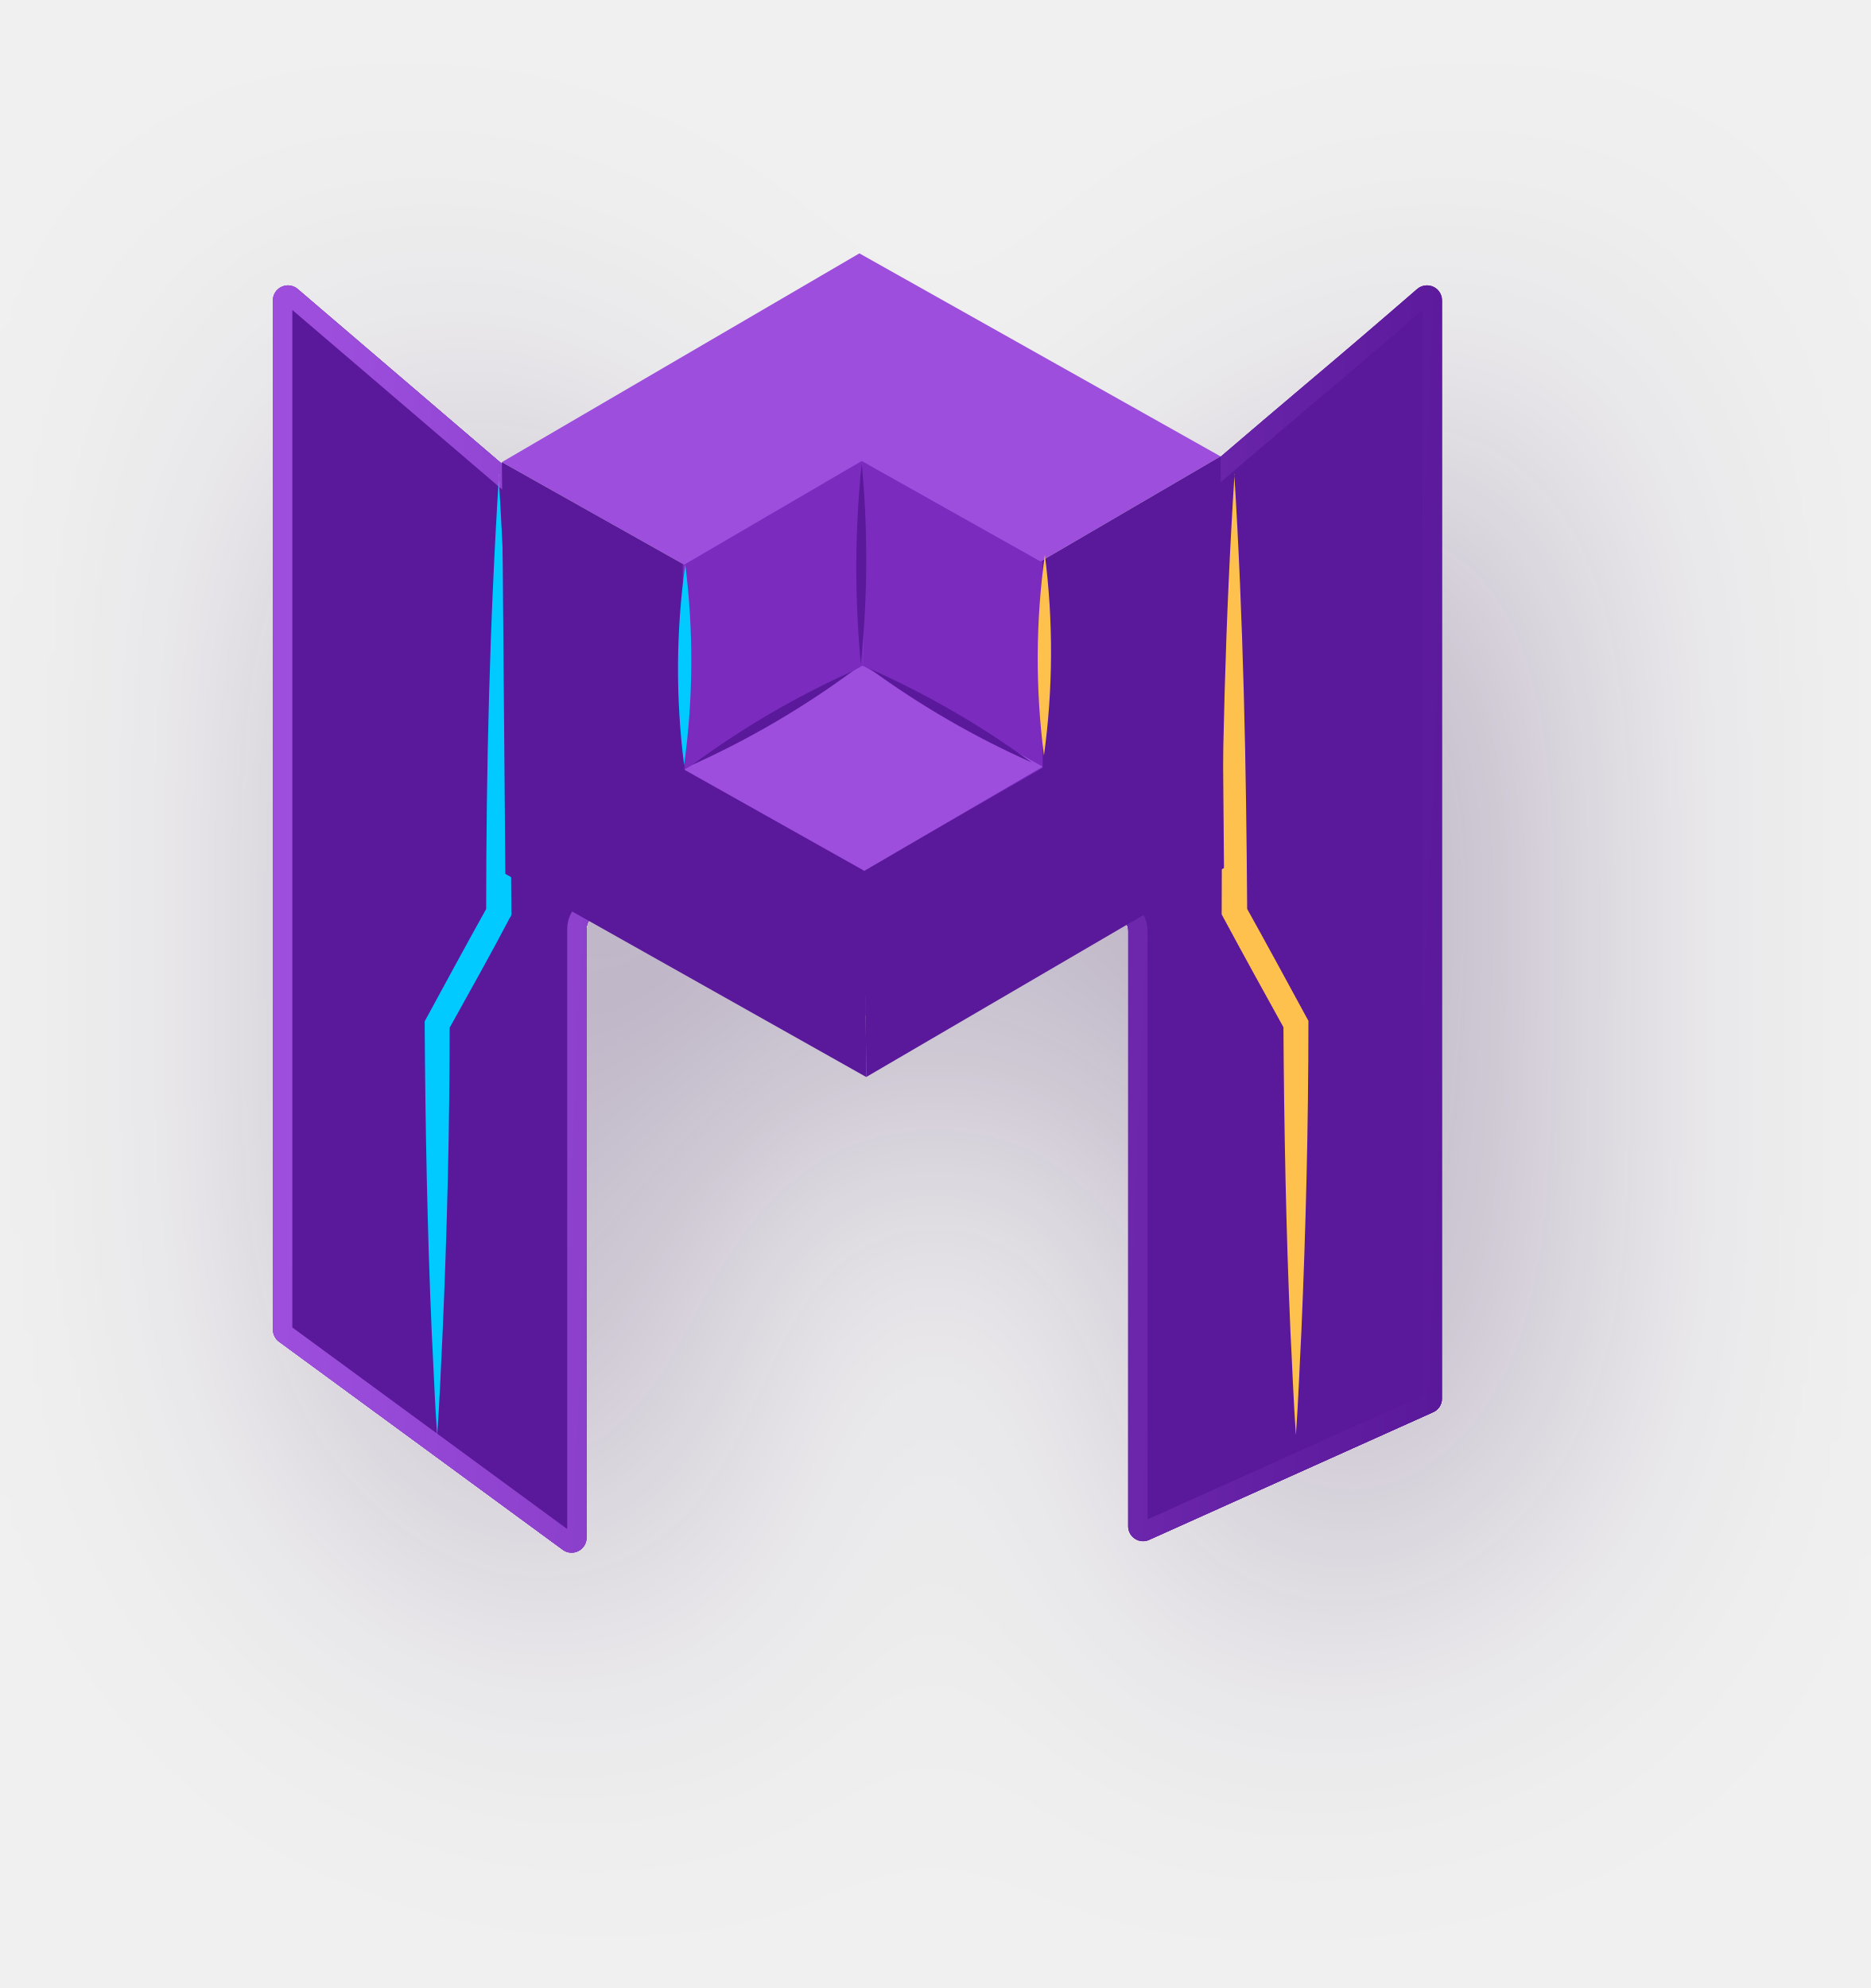
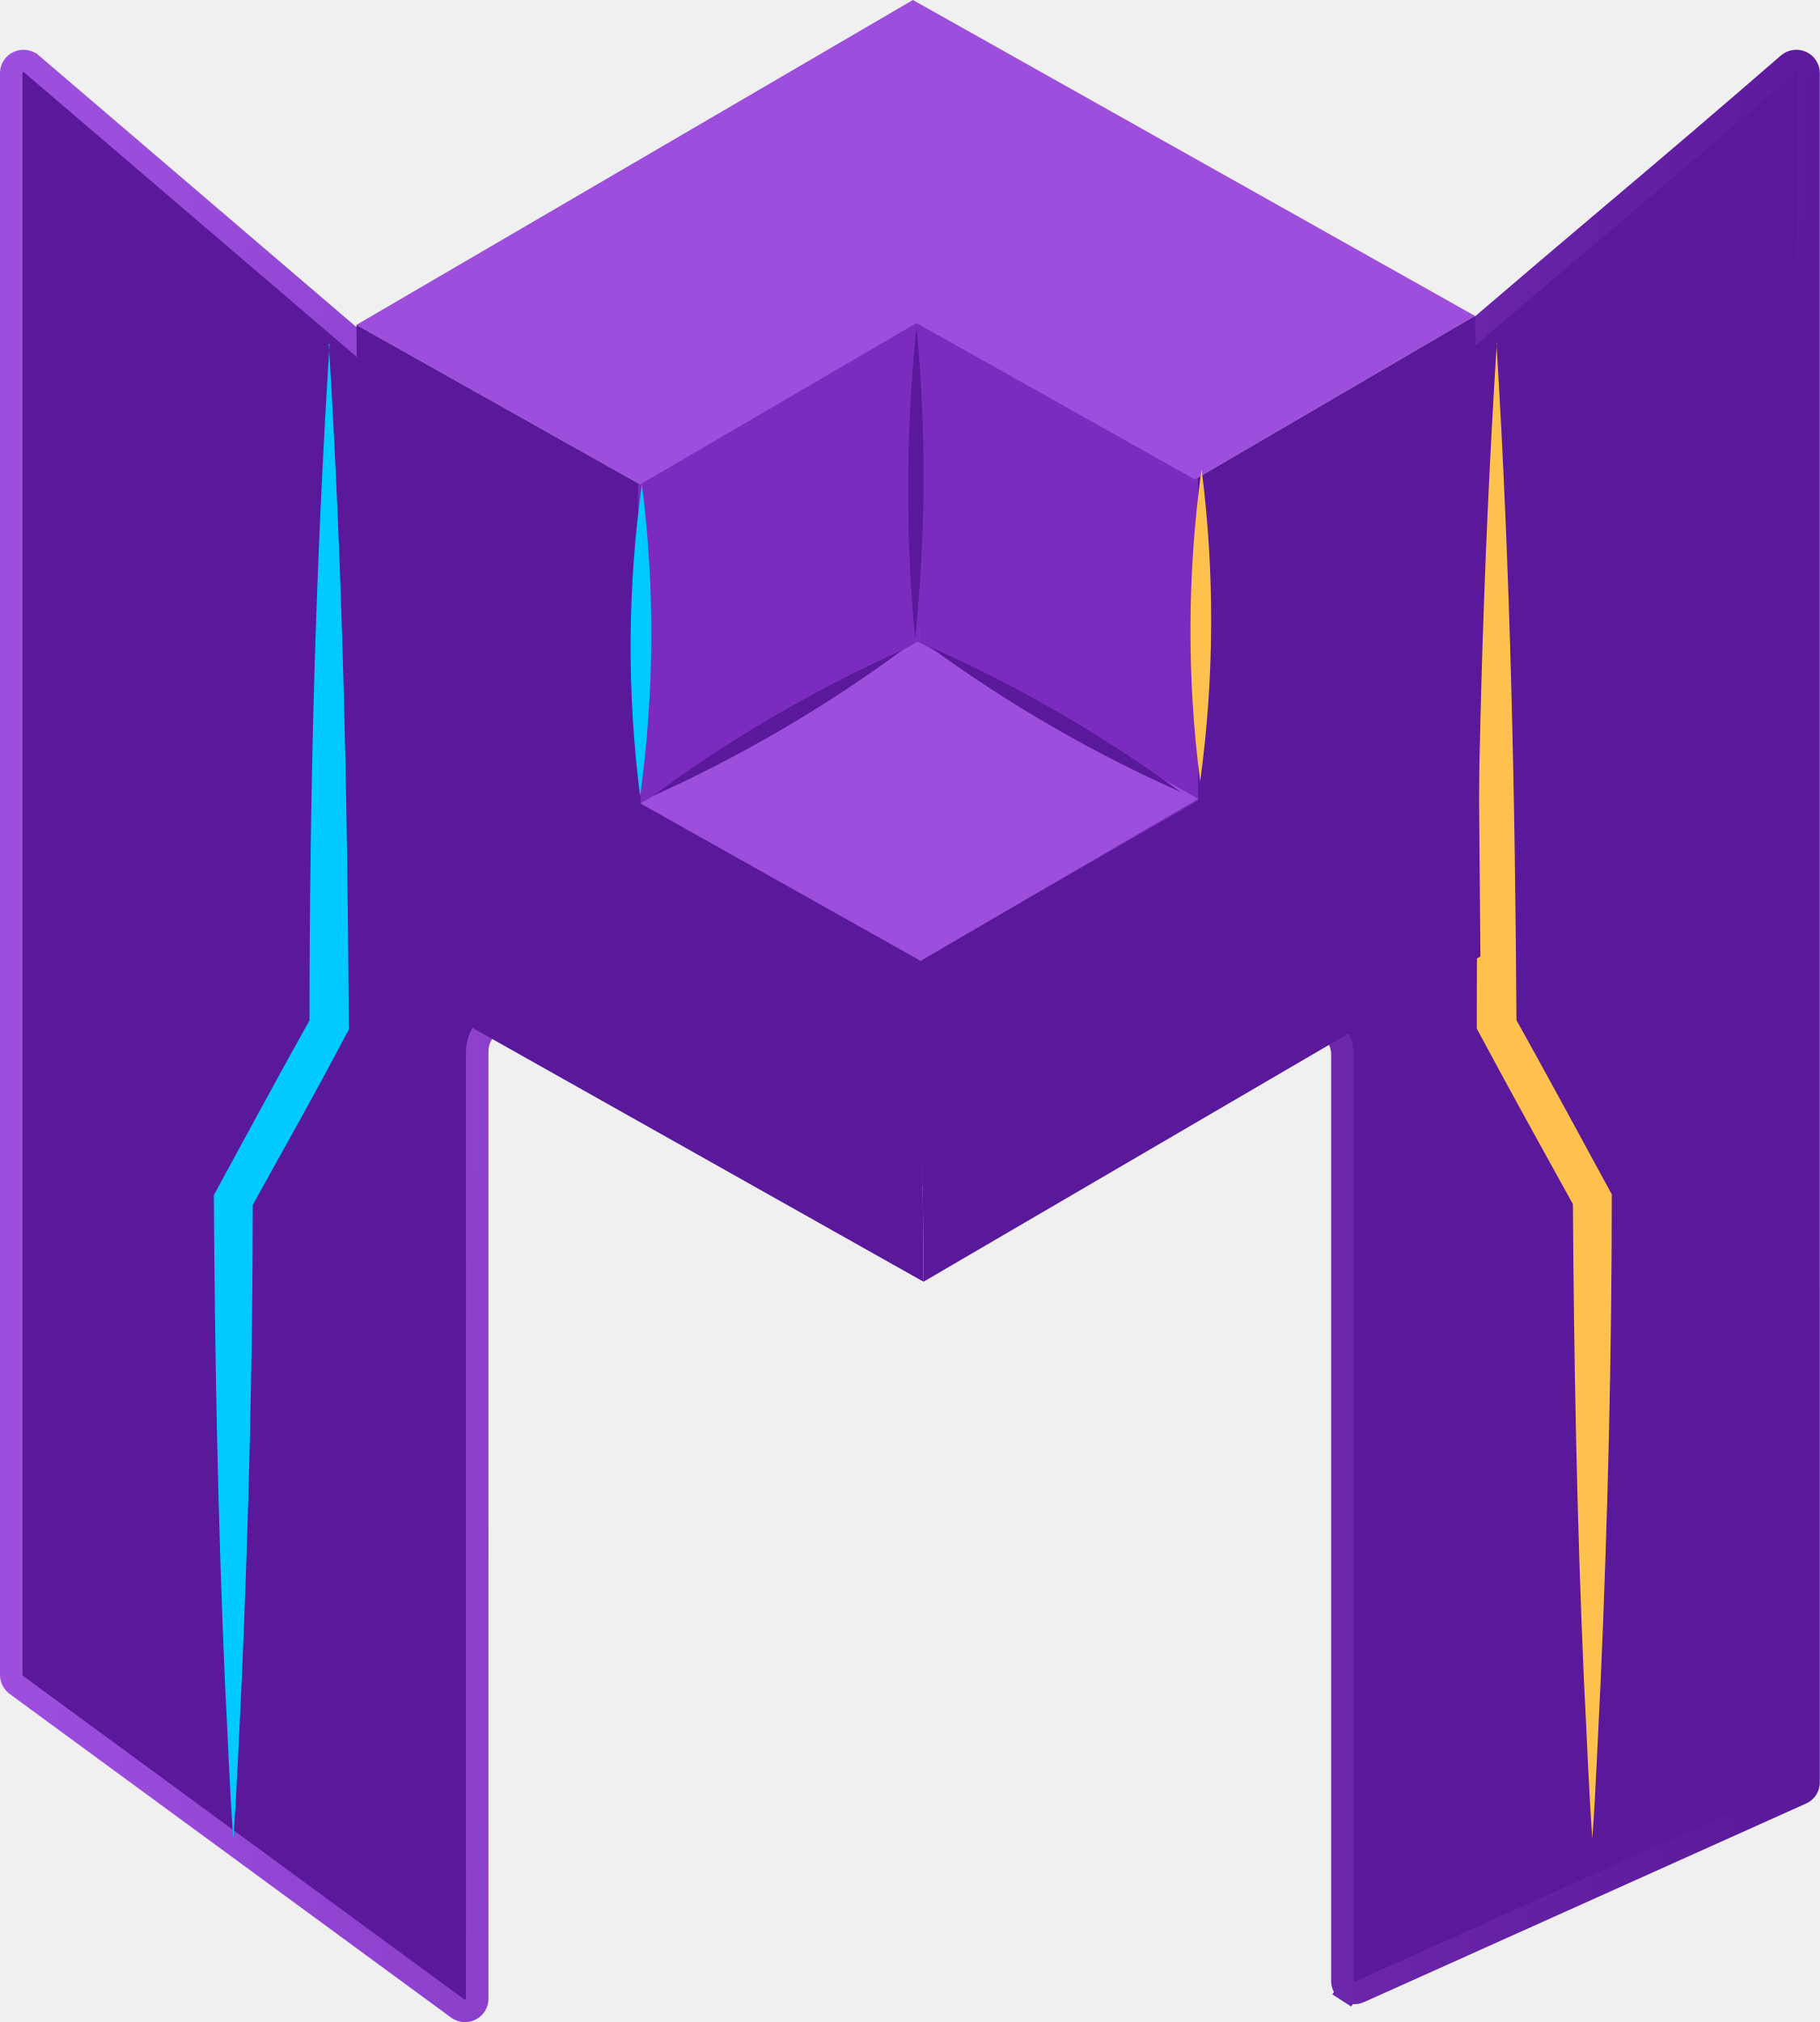
- <svg xmlns="http://www.w3.org/2000/svg" width="96" height="102" viewBox="0 0 96 102" fill="none">
-   <g filter="url(#filter0_d_1094_1449)">
-     <mask id="path-1-inside-1_1094_1449" fill="white">
-       <path d="M73.517 72.474L58.969 79.01C58.852 79.063 58.723 79.086 58.595 79.076C58.467 79.067 58.343 79.026 58.235 78.957C58.127 78.887 58.038 78.792 57.977 78.68C57.916 78.568 57.884 78.442 57.884 78.315V47.784C57.887 47.63 57.844 47.479 57.76 47.35C57.676 47.221 57.556 47.12 57.413 47.06C57.271 47 57.114 46.984 56.962 47.013C56.81 47.043 56.67 47.117 56.561 47.226C53.154 50.36 48.679 52.102 44.033 52.102C39.387 52.102 34.912 50.36 31.505 47.226L31.425 47.127C31.316 47.018 31.177 46.944 31.025 46.915C30.873 46.885 30.716 46.902 30.574 46.962C30.431 47.022 30.31 47.123 30.226 47.252C30.142 47.381 30.099 47.532 30.103 47.685V78.905C30.102 79.047 30.062 79.185 29.987 79.306C29.912 79.426 29.805 79.524 29.678 79.587C29.551 79.651 29.408 79.679 29.266 79.667C29.124 79.656 28.988 79.606 28.873 79.522L14.311 68.844C14.215 68.772 14.137 68.679 14.083 68.572C14.029 68.465 14.001 68.347 14 68.227V15.402C14.001 15.256 14.044 15.113 14.125 14.99C14.205 14.868 14.319 14.77 14.453 14.71C14.587 14.649 14.736 14.627 14.881 14.648C15.027 14.668 15.164 14.729 15.276 14.825L43.54 39.002C43.68 39.123 43.858 39.189 44.043 39.189C44.228 39.189 44.406 39.123 44.546 39.002L51.278 33.214C53.83 31.026 56.411 28.801 59.022 26.539C61.631 24.277 64.213 22.068 66.765 19.911C68.842 18.161 70.826 16.465 72.717 14.825C72.829 14.729 72.967 14.668 73.114 14.648C73.26 14.627 73.409 14.649 73.544 14.711C73.678 14.772 73.792 14.871 73.871 14.994C73.951 15.118 73.993 15.262 73.993 15.409V71.778C73.992 71.927 73.946 72.073 73.861 72.197C73.776 72.321 73.657 72.417 73.517 72.474Z" />
-     </mask>
-     <path d="M73.517 72.474L58.969 79.01C58.852 79.063 58.723 79.086 58.595 79.076C58.467 79.067 58.343 79.026 58.235 78.957C58.127 78.887 58.038 78.792 57.977 78.68C57.916 78.568 57.884 78.442 57.884 78.315V47.784C57.887 47.63 57.844 47.479 57.76 47.35C57.676 47.221 57.556 47.12 57.413 47.06C57.271 47 57.114 46.984 56.962 47.013C56.81 47.043 56.67 47.117 56.561 47.226C53.154 50.36 48.679 52.102 44.033 52.102C39.387 52.102 34.912 50.36 31.505 47.226L31.425 47.127C31.316 47.018 31.177 46.944 31.025 46.915C30.873 46.885 30.716 46.902 30.574 46.962C30.431 47.022 30.31 47.123 30.226 47.252C30.142 47.381 30.099 47.532 30.103 47.685V78.905C30.102 79.047 30.062 79.185 29.987 79.306C29.912 79.426 29.805 79.524 29.678 79.587C29.551 79.651 29.408 79.679 29.266 79.667C29.124 79.656 28.988 79.606 28.873 79.522L14.311 68.844C14.215 68.772 14.137 68.679 14.083 68.572C14.029 68.465 14.001 68.347 14 68.227V15.402C14.001 15.256 14.044 15.113 14.125 14.99C14.205 14.868 14.319 14.77 14.453 14.71C14.587 14.649 14.736 14.627 14.881 14.648C15.027 14.668 15.164 14.729 15.276 14.825L43.54 39.002C43.68 39.123 43.858 39.189 44.043 39.189C44.228 39.189 44.406 39.123 44.546 39.002L51.278 33.214C53.83 31.026 56.411 28.801 59.022 26.539C61.631 24.277 64.213 22.068 66.765 19.911C68.842 18.161 70.826 16.465 72.717 14.825C72.829 14.729 72.967 14.668 73.114 14.648C73.26 14.627 73.409 14.649 73.544 14.711C73.678 14.772 73.792 14.871 73.871 14.994C73.951 15.118 73.993 15.262 73.993 15.409V71.778C73.992 71.927 73.946 72.073 73.861 72.197C73.776 72.321 73.657 72.417 73.517 72.474Z" fill="#5A189A" />
-     <path d="M73.517 72.474L58.969 79.01C58.852 79.063 58.723 79.086 58.595 79.076C58.467 79.067 58.343 79.026 58.235 78.957C58.127 78.887 58.038 78.792 57.977 78.68C57.916 78.568 57.884 78.442 57.884 78.315V47.784C57.887 47.63 57.844 47.479 57.76 47.35C57.676 47.221 57.556 47.12 57.413 47.06C57.271 47 57.114 46.984 56.962 47.013C56.81 47.043 56.67 47.117 56.561 47.226C53.154 50.36 48.679 52.102 44.033 52.102C39.387 52.102 34.912 50.36 31.505 47.226L31.425 47.127C31.316 47.018 31.177 46.944 31.025 46.915C30.873 46.885 30.716 46.902 30.574 46.962C30.431 47.022 30.31 47.123 30.226 47.252C30.142 47.381 30.099 47.532 30.103 47.685V78.905C30.102 79.047 30.062 79.185 29.987 79.306C29.912 79.426 29.805 79.524 29.678 79.587C29.551 79.651 29.408 79.679 29.266 79.667C29.124 79.656 28.988 79.606 28.873 79.522L14.311 68.844C14.215 68.772 14.137 68.679 14.083 68.572C14.029 68.465 14.001 68.347 14 68.227V15.402C14.001 15.256 14.044 15.113 14.125 14.99C14.205 14.868 14.319 14.77 14.453 14.71C14.587 14.649 14.736 14.627 14.881 14.648C15.027 14.668 15.164 14.729 15.276 14.825L43.54 39.002C43.68 39.123 43.858 39.189 44.043 39.189C44.228 39.189 44.406 39.123 44.546 39.002L51.278 33.214C53.83 31.026 56.411 28.801 59.022 26.539C61.631 24.277 64.213 22.068 66.765 19.911C68.842 18.161 70.826 16.465 72.717 14.825C72.829 14.729 72.967 14.668 73.114 14.648C73.26 14.627 73.409 14.649 73.544 14.711C73.678 14.772 73.792 14.871 73.871 14.994C73.951 15.118 73.993 15.262 73.993 15.409V71.778C73.992 71.927 73.946 72.073 73.861 72.197C73.776 72.321 73.657 72.417 73.517 72.474Z" stroke="url(#paint0_linear_1094_1449)" stroke-width="2" mask="url(#path-1-inside-1_1094_1449)" />
-   </g>
-   <path d="M63.333 24.328C63.796 31.803 63.948 39.298 63.994 46.786L63.902 46.471C65 48.44 66.064 50.409 67.136 52.378C67.136 57.714 67.003 63.043 66.772 68.372C66.679 70.131 66.62 71.889 66.494 73.622C66.368 71.87 66.309 70.111 66.216 68.372C65.985 63.121 65.886 57.819 65.853 52.542L65.932 52.844C64.867 50.921 63.803 48.998 62.764 47.062L62.685 46.917V46.76C62.685 39.272 62.87 31.777 63.346 24.301L63.333 24.328Z" fill="#FFC14D" />
-   <path d="M25.579 24.328C26.042 31.803 26.194 39.298 26.241 46.786C26.252 46.839 26.25 46.894 26.236 46.946C26.222 46.998 26.197 47.047 26.161 47.088C25.13 49.057 24.058 50.947 22.994 52.87L23.073 52.568C23.073 57.819 22.941 63.121 22.709 68.398C22.623 70.157 22.557 71.916 22.431 73.648C22.306 71.896 22.246 70.137 22.154 68.398C21.922 63.069 21.823 57.74 21.79 52.404C22.861 50.435 23.926 48.466 25.024 46.497L24.945 46.806C24.945 39.318 25.13 31.823 25.606 24.347L25.579 24.328Z" fill="#00CAFF" />
-   <path d="M62.626 23.415L44.281 34.126H44.275L25.752 23.711L44.096 13L62.626 23.415Z" fill="#9D4EDD" />
-   <path d="M62.626 23.415L62.804 44.535L44.446 55.259L44.274 34.126H44.281L62.626 23.415Z" fill="#5A189A" />
-   <path d="M44.275 34.126L44.447 55.259L25.93 44.837L25.752 23.711L44.275 34.126Z" fill="#5A189A" />
-   <path d="M44.268 34.153L44.354 44.686L35.122 39.495L35.029 28.961L44.268 34.153Z" fill="#7B2CBF" />
-   <path d="M44.274 34.12L44.288 44.686L53.5 39.396L53.493 28.751L44.274 34.12Z" fill="#7B2CBF" />
-   <path d="M53.5 39.337L44.354 44.679L35.115 39.488L44.261 34.146L53.5 39.337Z" fill="#9D4EDD" />
-   <path d="M44.301 34.185L35.069 28.994L44.215 23.652" fill="#7B2CBF" />
-   <path d="M44.301 34.185H44.307L53.453 28.843L44.215 23.652" fill="#7B2CBF" />
-   <path d="M35.162 28.961C35.594 32.379 35.574 35.839 35.102 39.252C34.666 35.834 34.686 32.374 35.162 28.961Z" fill="#00CAFF" />
-   <path d="M53.612 28.469C54.05 31.889 54.034 35.35 53.566 38.766C53.125 35.347 53.14 31.884 53.612 28.469Z" fill="#FFC14D" />
-   <path d="M44.215 23.77C44.54 27.195 44.525 30.645 44.169 34.067C43.847 30.641 43.862 27.193 44.215 23.77Z" fill="#5A189A" />
-   <path d="M43.759 34.428C41.188 36.322 38.421 37.938 35.506 39.252C38.076 37.357 40.843 35.74 43.759 34.428Z" fill="#5A189A" />
-   <path d="M44.638 34.316C47.569 35.621 50.351 37.232 52.938 39.121C50.007 37.816 47.225 36.206 44.638 34.316Z" fill="#5A189A" />
+ <svg xmlns="http://www.w3.org/2000/svg" width="81" height="90" viewBox="0 0 81 90" fill="none">
+   <path d="M80.16 79.826L80.152 79.83L80.143 79.834L60.503 88.658L60.502 88.659C60.42 88.695 60.33 88.712 60.239 88.705C60.149 88.698 60.062 88.669 59.987 88.621L59.717 89.042L59.987 88.621C59.911 88.573 59.85 88.506 59.807 88.429C59.765 88.351 59.743 88.265 59.743 88.177V88.175V46.963C59.749 46.657 59.663 46.357 59.496 46.1C59.328 45.842 59.086 45.641 58.802 45.521C58.518 45.401 58.205 45.369 57.903 45.428C57.604 45.486 57.329 45.63 57.113 45.843C52.606 49.986 46.689 52.288 40.545 52.288C34.41 52.288 28.501 49.993 23.997 45.862L23.913 45.758L23.897 45.738L23.878 45.719C23.66 45.501 23.382 45.353 23.079 45.295C22.777 45.236 22.464 45.268 22.18 45.388C21.896 45.508 21.654 45.709 21.486 45.968C21.32 46.224 21.233 46.525 21.239 46.83V88.971C21.238 89.069 21.21 89.165 21.158 89.249C21.106 89.333 21.031 89.401 20.941 89.446C20.851 89.492 20.75 89.511 20.65 89.503C20.549 89.495 20.453 89.46 20.373 89.401C20.372 89.401 20.372 89.401 20.372 89.4L0.721 74.991C0.72 74.99 0.719 74.99 0.718 74.989C0.651 74.938 0.596 74.872 0.559 74.797C0.521 74.722 0.501 74.639 0.5 74.555V3.245C0.501 3.145 0.531 3.046 0.587 2.961C0.643 2.875 0.723 2.807 0.817 2.764C0.912 2.721 1.017 2.706 1.121 2.72C1.224 2.735 1.32 2.778 1.399 2.844C1.399 2.844 1.399 2.845 1.4 2.845L39.553 35.483C39.833 35.723 40.19 35.855 40.558 35.855C40.927 35.855 41.283 35.723 41.563 35.483L50.65 27.669C54.097 24.715 57.582 21.711 61.106 18.656C64.628 15.604 68.112 12.622 71.556 9.712C74.36 7.349 77.039 5.059 79.593 2.843C79.672 2.777 79.768 2.734 79.871 2.72C79.975 2.706 80.081 2.721 80.176 2.765C80.271 2.808 80.35 2.877 80.406 2.964C80.462 3.05 80.491 3.15 80.491 3.252V3.252V79.347C80.489 79.449 80.458 79.549 80.4 79.634C80.341 79.719 80.258 79.787 80.16 79.826Z" fill="#5A189A" stroke="url(#paint0_linear_1084_1501)" />
+   <path d="M66.6 15.292C67.225 25.384 67.43 35.502 67.493 45.611L67.368 45.186C68.85 47.844 70.287 50.502 71.733 53.16C71.733 60.363 71.555 67.558 71.242 74.752C71.117 77.126 71.037 79.501 70.867 81.84C70.698 79.474 70.617 77.1 70.492 74.752C70.18 67.664 70.046 60.505 70.001 53.382L70.109 53.789C68.671 51.193 67.234 48.597 65.832 45.983L65.725 45.788V45.576C65.725 35.467 65.975 25.348 66.618 15.257L66.6 15.292Z" fill="#FFC14D" />
+   <path d="M14.632 15.292C15.257 25.384 15.462 35.502 15.525 45.611C15.54 45.682 15.537 45.756 15.519 45.827C15.5 45.898 15.466 45.963 15.418 46.019C14.025 48.676 12.579 51.228 11.141 53.824L11.249 53.417C11.249 60.505 11.07 67.663 10.758 74.787C10.642 77.162 10.552 79.536 10.383 81.875C10.213 79.509 10.133 77.135 10.008 74.787C9.695 67.593 9.561 60.398 9.517 53.195C10.963 50.537 12.4 47.879 13.882 45.221L13.775 45.638C13.775 35.528 14.025 25.41 14.668 15.319L14.632 15.292Z" fill="#00CAFF" />
+   <path d="M65.644 14.061L40.879 28.52H40.87L15.864 14.46L40.629 0L65.644 14.061Z" fill="#9D4EDD" />
+   <path d="M65.645 14.06L65.886 42.572L41.103 57.049L40.871 28.52H40.88L65.645 14.06Z" fill="#5A189A" />
+   <path d="M40.87 28.521L41.102 57.05L16.105 42.98L15.864 14.46L40.87 28.521Z" fill="#5A189A" />
+   <path d="M40.861 28.556L40.977 42.776L28.515 35.768L28.39 21.548L40.861 28.556Z" fill="#7B2CBF" />
+   <path d="M40.871 28.511L40.889 42.776L53.325 35.635L53.316 21.264L40.871 28.511Z" fill="#7B2CBF" />
+   <path d="M53.325 35.555L40.978 42.767L28.506 35.759L40.853 28.547L53.325 35.555Z" fill="#9D4EDD" />
+   <path d="M40.906 28.6L28.443 21.592L40.79 14.38" fill="#7B2CBF" />
+   <path d="M40.906 28.6H40.915L53.262 21.388L40.79 14.38" fill="#7B2CBF" />
+   <path d="M28.568 21.548C29.152 26.162 29.125 30.833 28.488 35.44C27.899 30.826 27.927 26.155 28.568 21.548Z" fill="#00CAFF" />
+   <path d="M53.476 20.883C54.067 25.499 54.046 30.173 53.414 34.784C52.818 30.168 52.84 25.494 53.476 20.883Z" fill="#FFC14D" />
+   <path d="M40.79 14.539C41.229 19.164 41.208 23.82 40.727 28.44C40.293 23.816 40.314 19.16 40.79 14.539Z" fill="#5A189A" />
+   <path d="M40.174 28.928C36.703 31.484 32.968 33.667 29.033 35.44C32.502 32.882 36.237 30.699 40.174 28.928Z" fill="#5A189A" />
+   <path d="M41.361 28.777C45.317 30.539 49.073 32.713 52.565 35.263C48.609 33.502 44.854 31.328 41.361 28.777Z" fill="#5A189A" />
  <defs>
-     <filter id="filter0_d_1094_1449" x="0" y="0.64" width="95.993" height="101.03" filterUnits="userSpaceOnUse" color-interpolation-filters="sRGB">
-       <feFlood flood-opacity="0" result="BackgroundImageFix" />
-       <feColorMatrix in="SourceAlpha" type="matrix" values="0 0 0 0 0 0 0 0 0 0 0 0 0 0 0 0 0 0 127 0" result="hardAlpha" />
-       <feOffset dx="4" dy="4" />
-       <feGaussianBlur stdDeviation="9" />
-       <feComposite in2="hardAlpha" operator="out" />
-       <feColorMatrix type="matrix" values="0 0 0 0 0.141 0 0 0 0 0 0 0 0 0 0.275 0 0 0 0.3 0" />
-       <feBlend mode="normal" in2="BackgroundImageFix" result="effect1_dropShadow_1094_1449" />
-       <feBlend mode="normal" in="SourceGraphic" in2="effect1_dropShadow_1094_1449" result="shape" />
-     </filter>
-     <linearGradient id="paint0_linear_1094_1449" x1="16.4" y1="19.518" x2="76.003" y2="22.145" gradientUnits="userSpaceOnUse">
+     <linearGradient id="paint0_linear_1084_1501" x1="3.24" y1="8.799" x2="83.704" y2="12.347" gradientUnits="userSpaceOnUse">
      <stop stop-color="#9D4EDD" />
      <stop offset="1" stop-color="#5A189A" />
    </linearGradient>
  </defs>
</svg>
